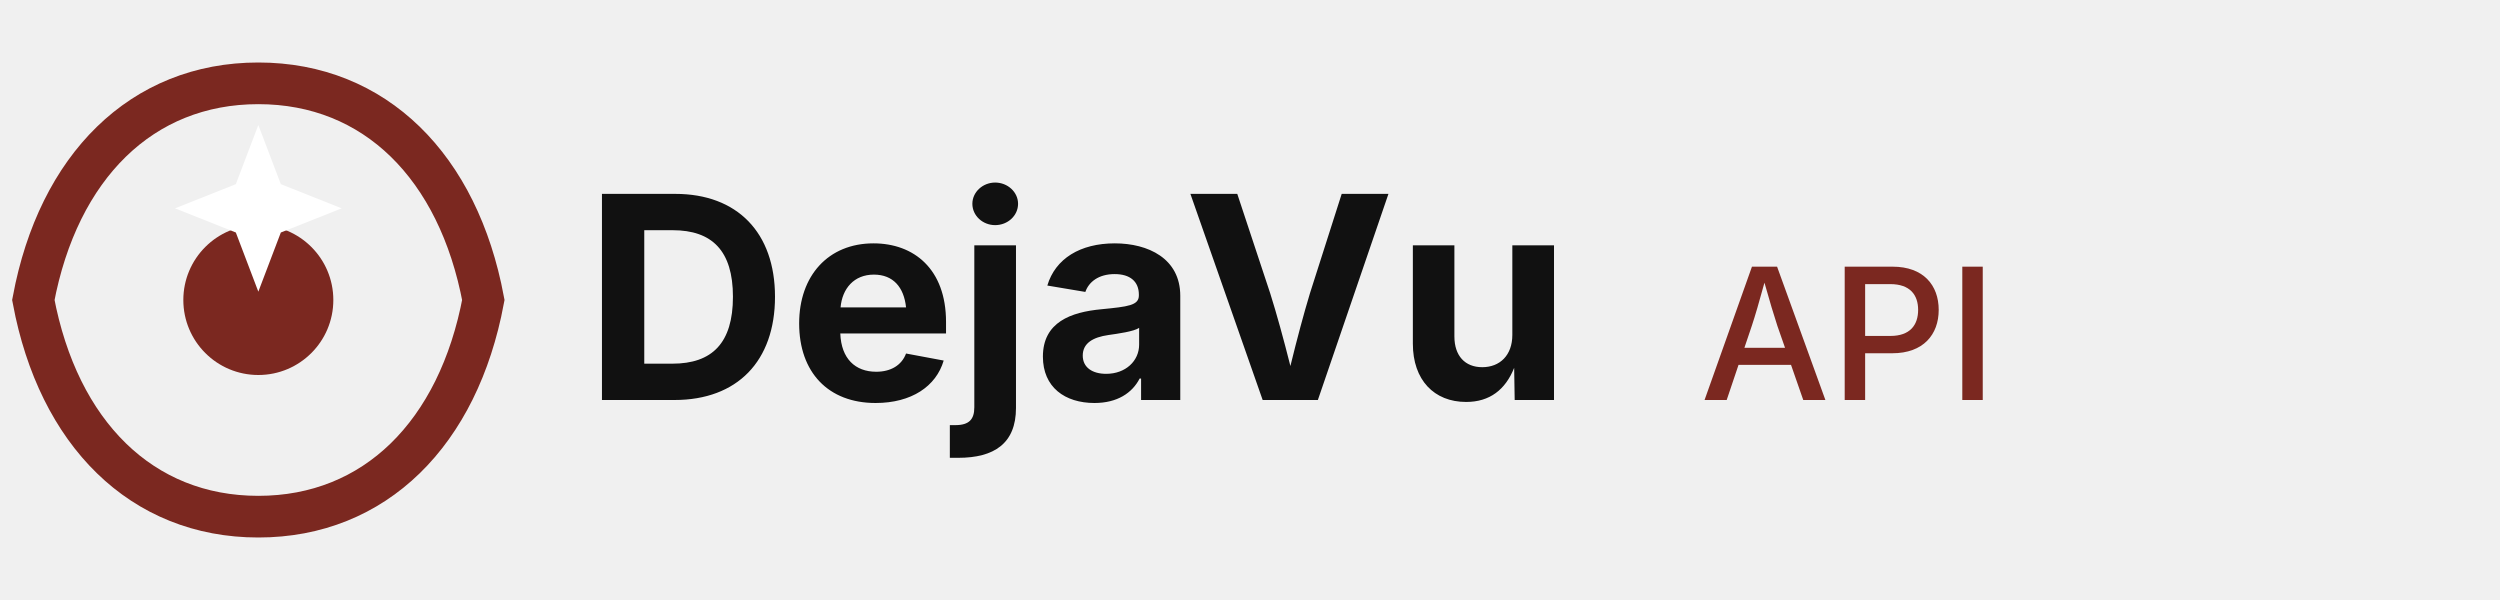
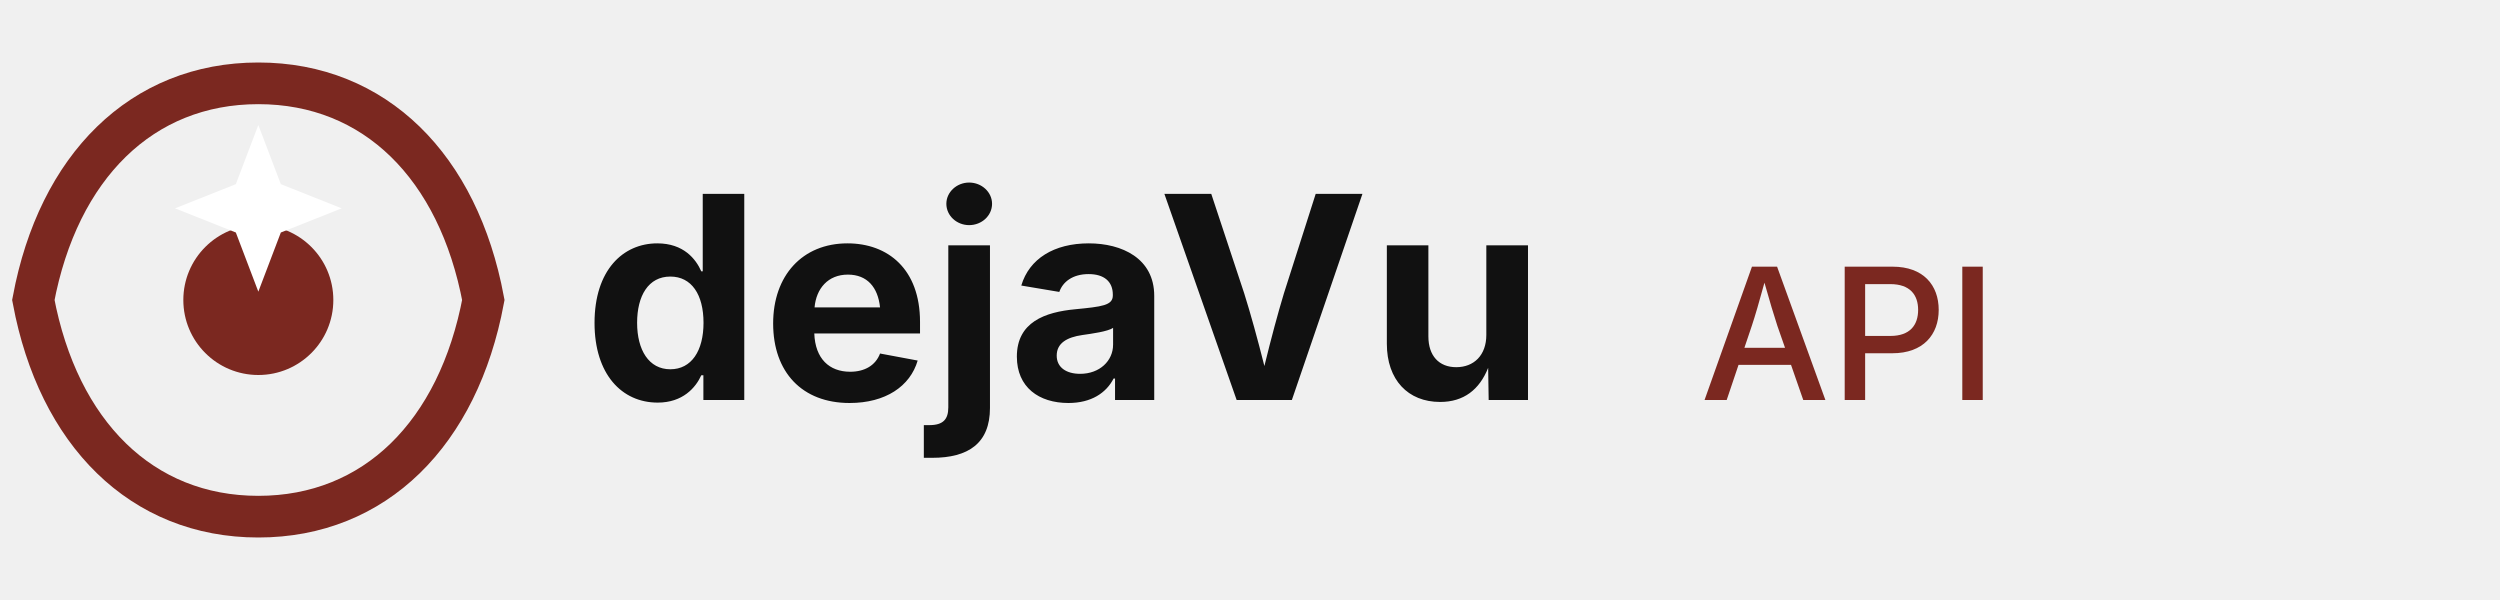
<svg xmlns="http://www.w3.org/2000/svg" width="300" height="72" viewBox="0 0 300 72" fill="none">
  <g transform="translate(4 8)">
    <path d="M27 2C13 2 3 12 0 28c3 16 13 26 27 26s24-10 27-26C51 12 41 2 27 2Z" stroke="#7B2820" stroke-width="5" />
    <circle cx="27" cy="28" r="9" fill="#7B2820" />
    <path d="M27 7l2.7 7.1L37 17l-7.3 2.9L27 27l-2.7-7.1L17 17l7.3-2.9L27 7Z" fill="#fff" />
  </g>
-   <text x="70" y="48" font-family="Inter,Arial,sans-serif" font-size="34" font-weight="700" fill="#111">DejaVu</text>
+   <text x="70" y="48" font-family="Inter,Arial,sans-serif" font-size="34" font-weight="700" fill="#111">dejaVu</text>
  <text x="204" y="48" font-family="Inter,Arial,sans-serif" font-size="22" font-weight="500" fill="#7B2820">API</text>
</svg>
